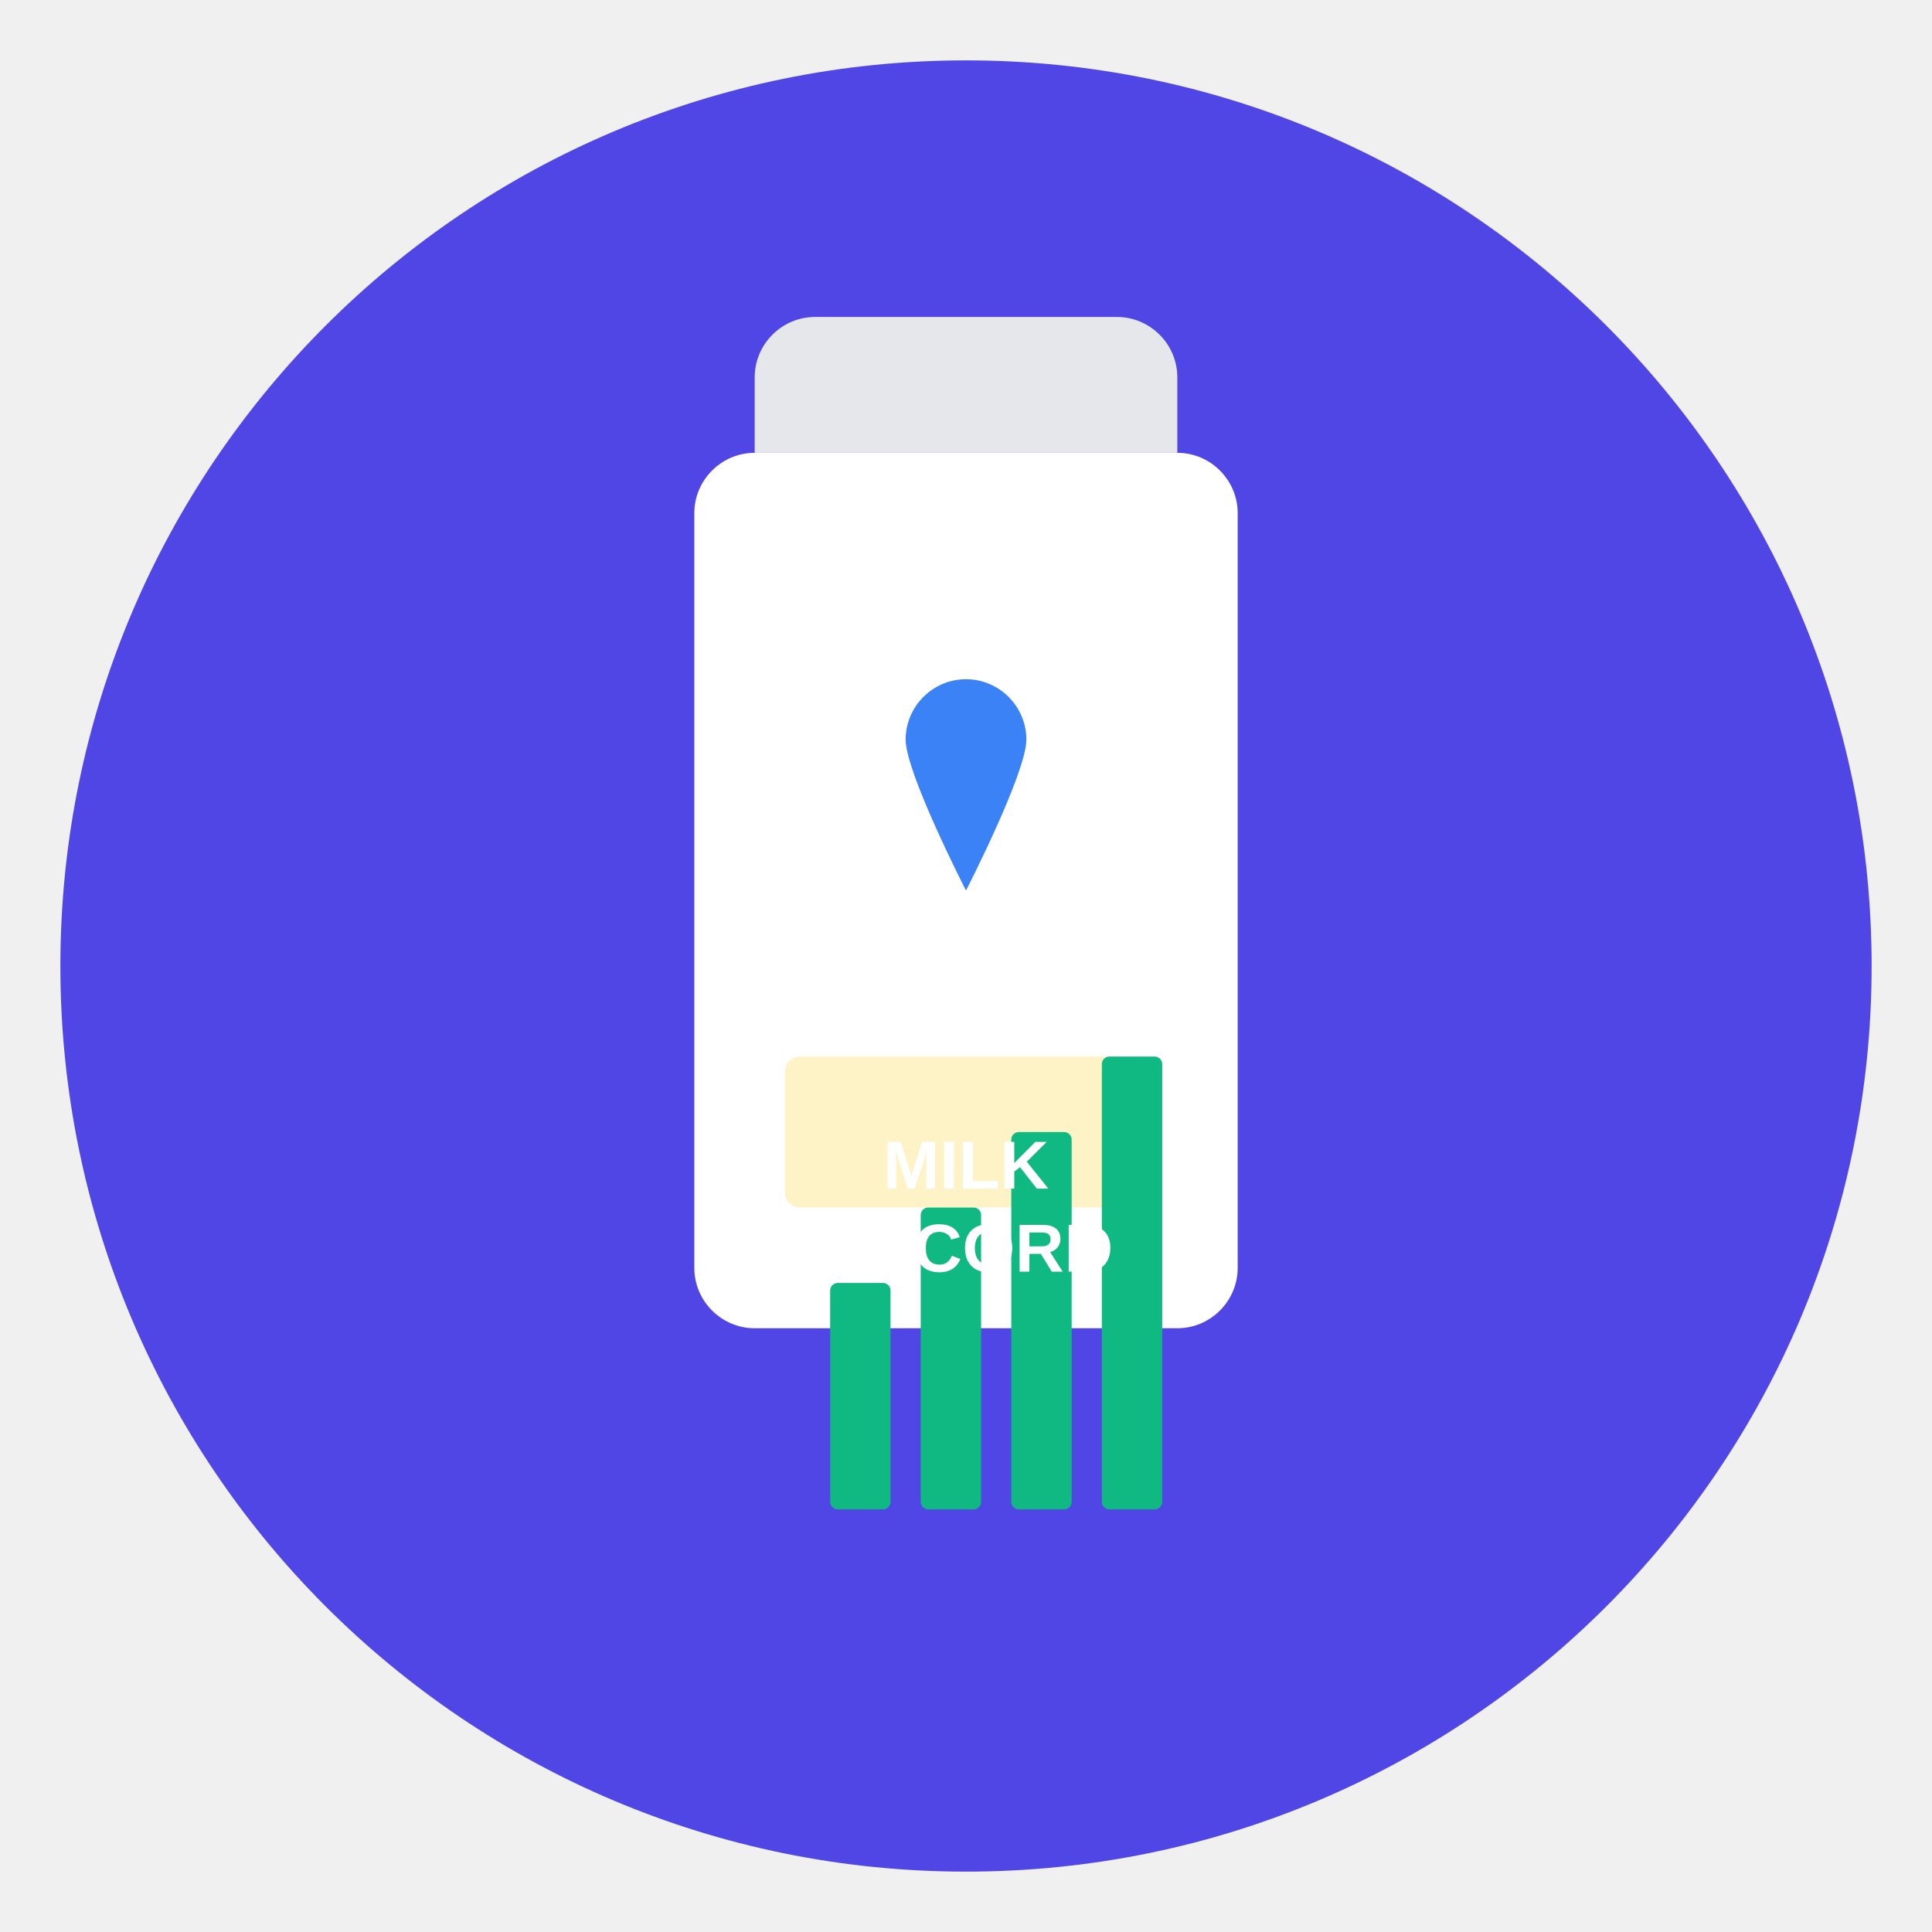
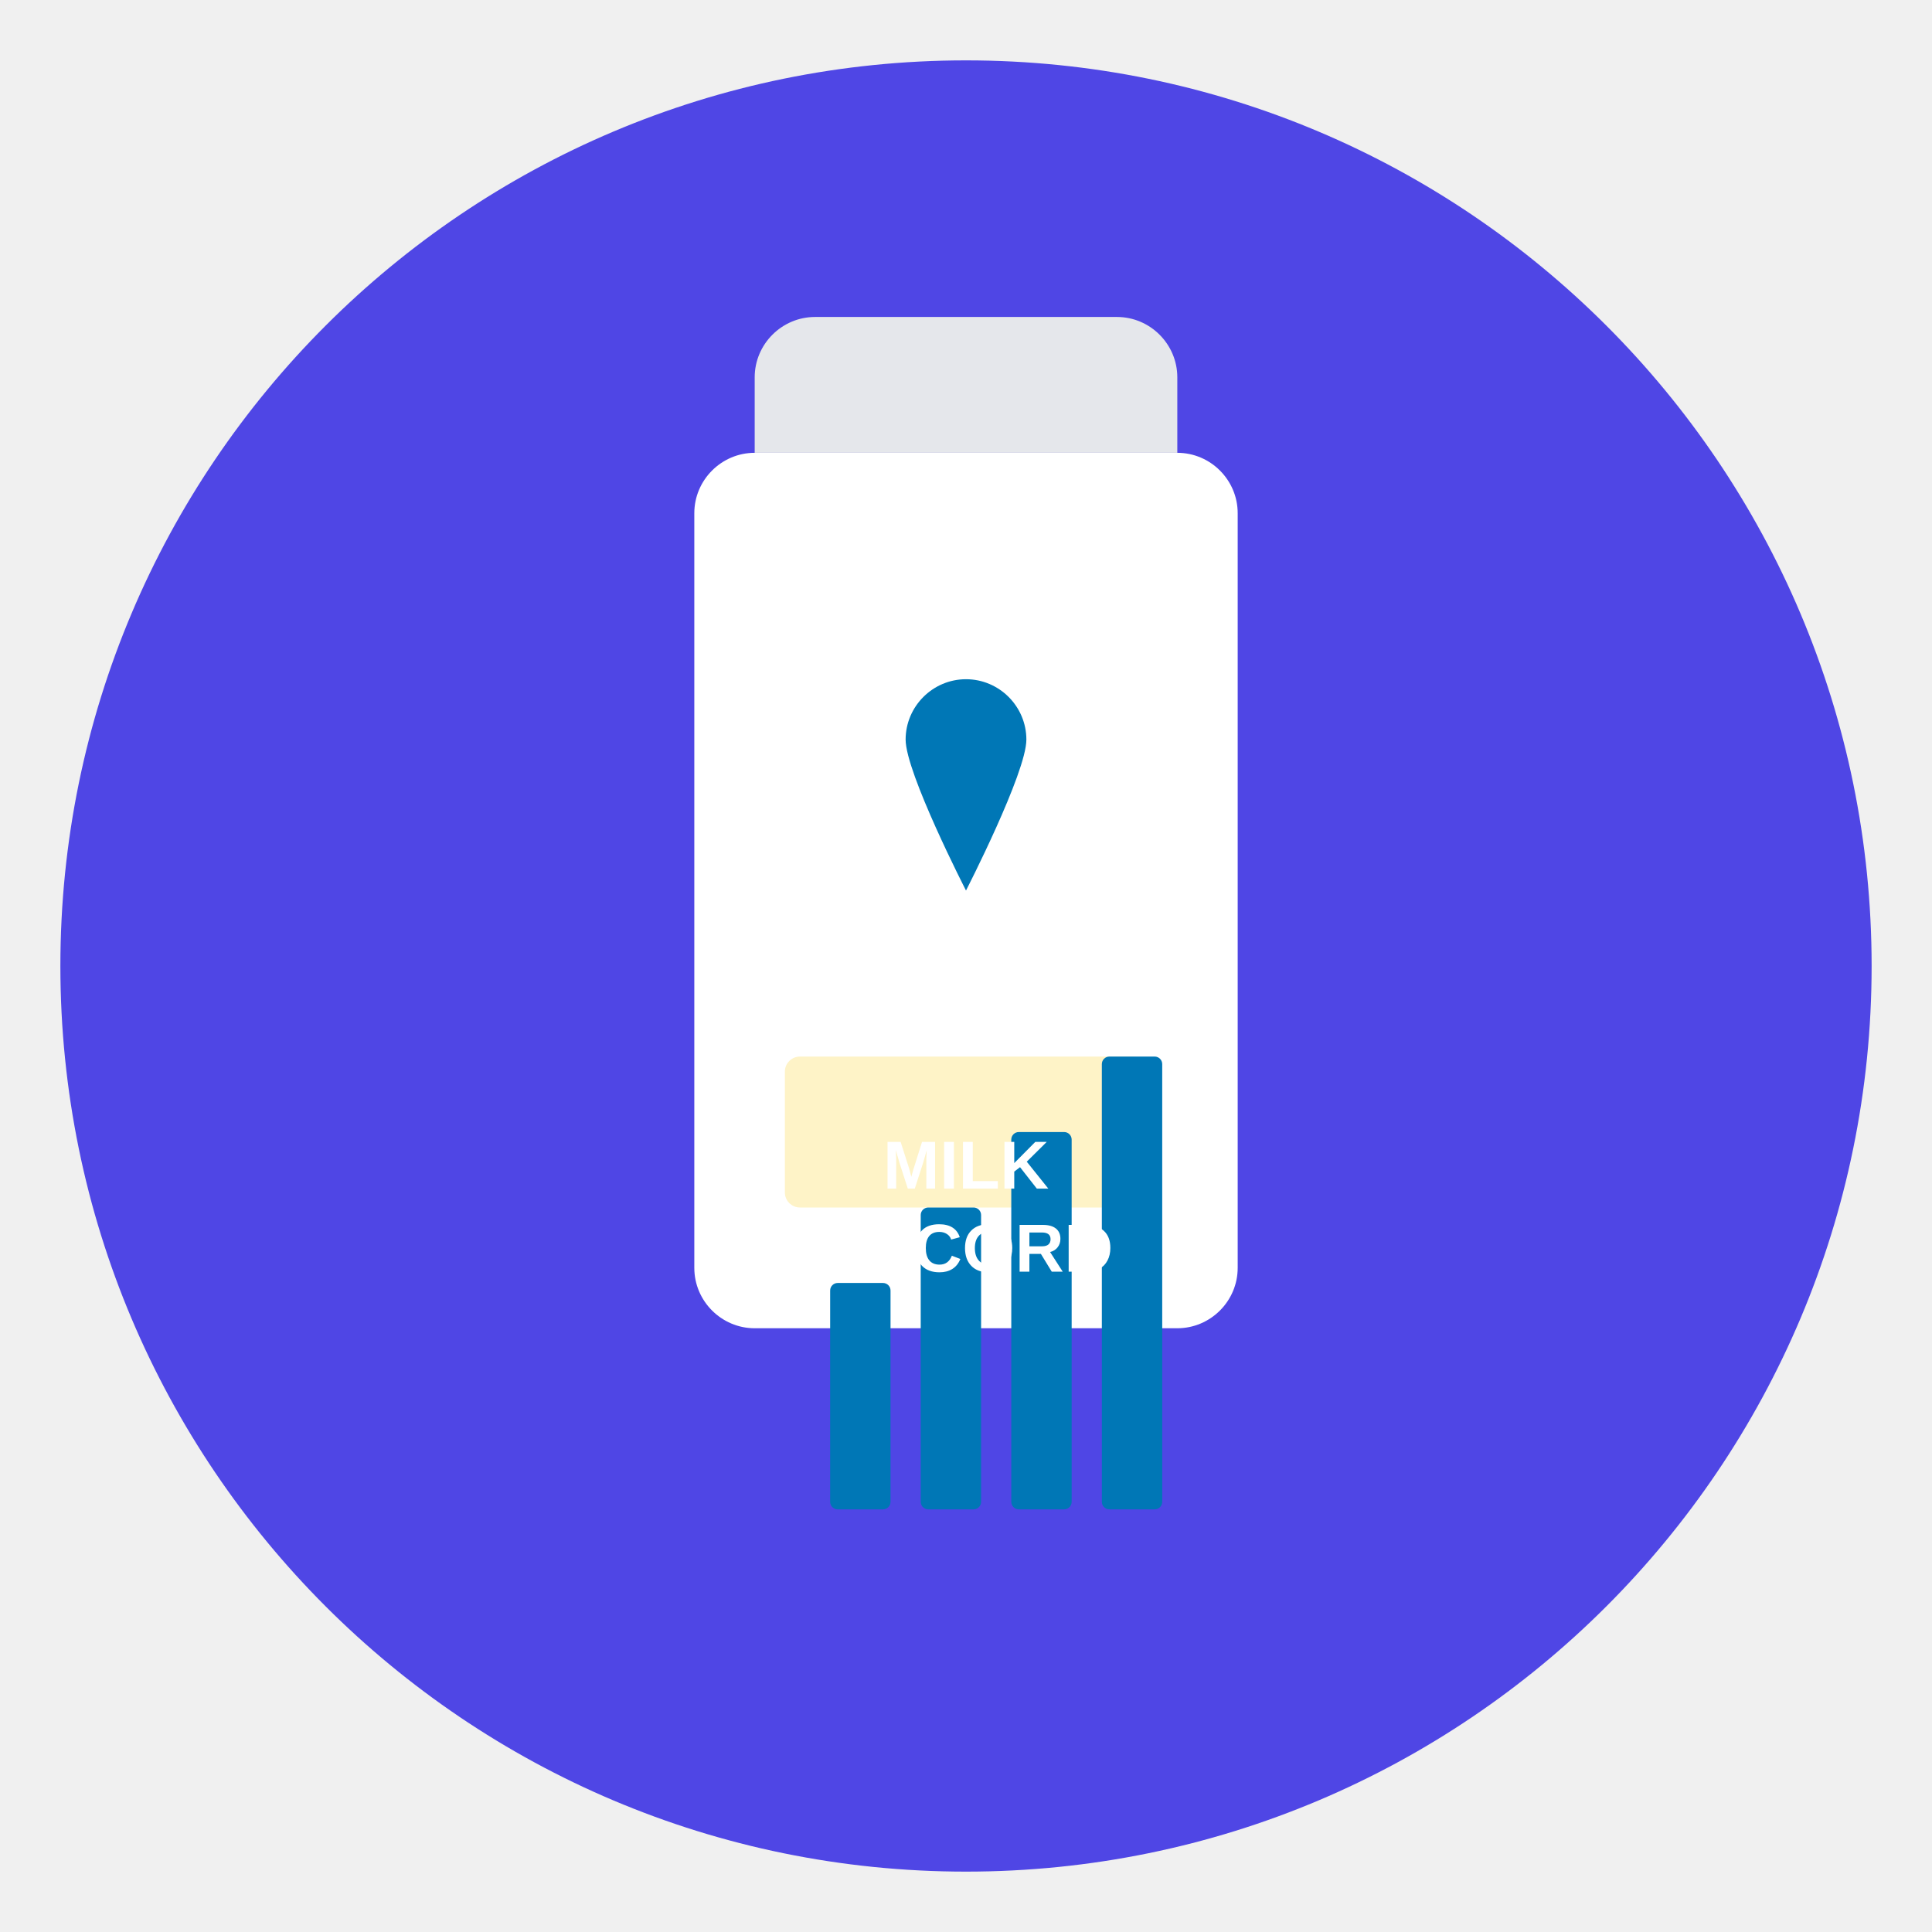
<svg xmlns="http://www.w3.org/2000/svg" width="384" height="384" viewBox="0 0 512 512" fill="none">
  <circle cx="256" cy="256" r="240" fill="#4F46E5" />
  <path d="M200 120h112c8.8 0 16 7.2 16 16v200c0 8.8-7.2 16-16 16H200c-8.8 0-16-7.2-16-16V136c0-8.8 7.2-16 16-16z" fill="white" />
  <path d="M200 120h112v-20c0-8.8-7.2-16-16-16H216c-8.8 0-16 7.2-16 16v20z" fill="#E5E7EB" />
  <rect x="208" y="280" width="96" height="40" fill="#FEF3C7" rx="4" />
-   <rect x="220" y="340" width="16" height="60" fill="#10B981" rx="2" />
-   <rect x="244" y="320" width="16" height="80" fill="#10B981" rx="2" />
-   <rect x="268" y="300" width="16" height="100" fill="#10B981" rx="2" />
-   <rect x="292" y="280" width="16" height="120" fill="#10B981" rx="2" />
-   <path d="M256 180c-8.8 0-16 7.2-16 16 0 8.8 16 40 16 40s16-31.2 16-40c0-8.8-7.2-16-16-16z" fill="#3B82F6" />
+   <rect x="220" y="340" width="16" height="60" fill="#0077B6" rx="2" />
+   <rect x="244" y="320" width="16" height="80" fill="#0077B6" rx="2" />
+   <rect x="268" y="300" width="16" height="100" fill="#0077B6" rx="2" />
+   <rect x="292" y="280" width="16" height="120" fill="#0077B6" rx="2" />
+   <path d="M256 180c-8.8 0-16 7.2-16 16 0 8.8 16 40 16 40s16-31.2 16-40c0-8.8-7.2-16-16-16z" fill="#0077B6" />
  <text x="256" y="315" text-anchor="middle" fill="white" font-family="Arial, sans-serif" font-size="18" font-weight="bold">MILK</text>
  <text x="256" y="337" text-anchor="middle" fill="white" font-family="Arial, sans-serif" font-size="18" font-weight="bold">RECORD</text>
</svg>
